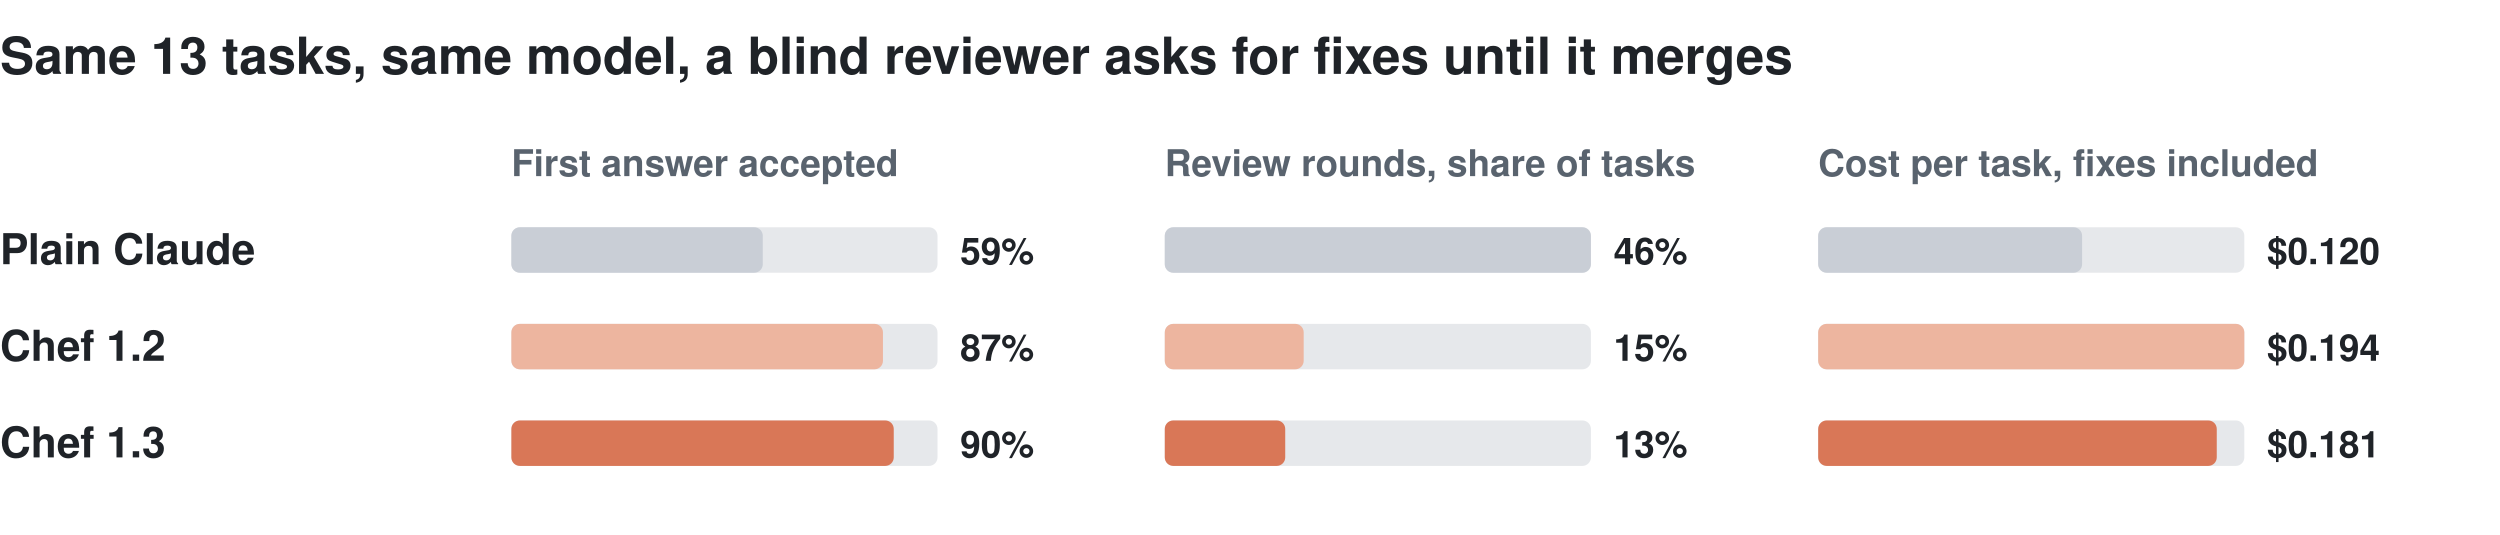
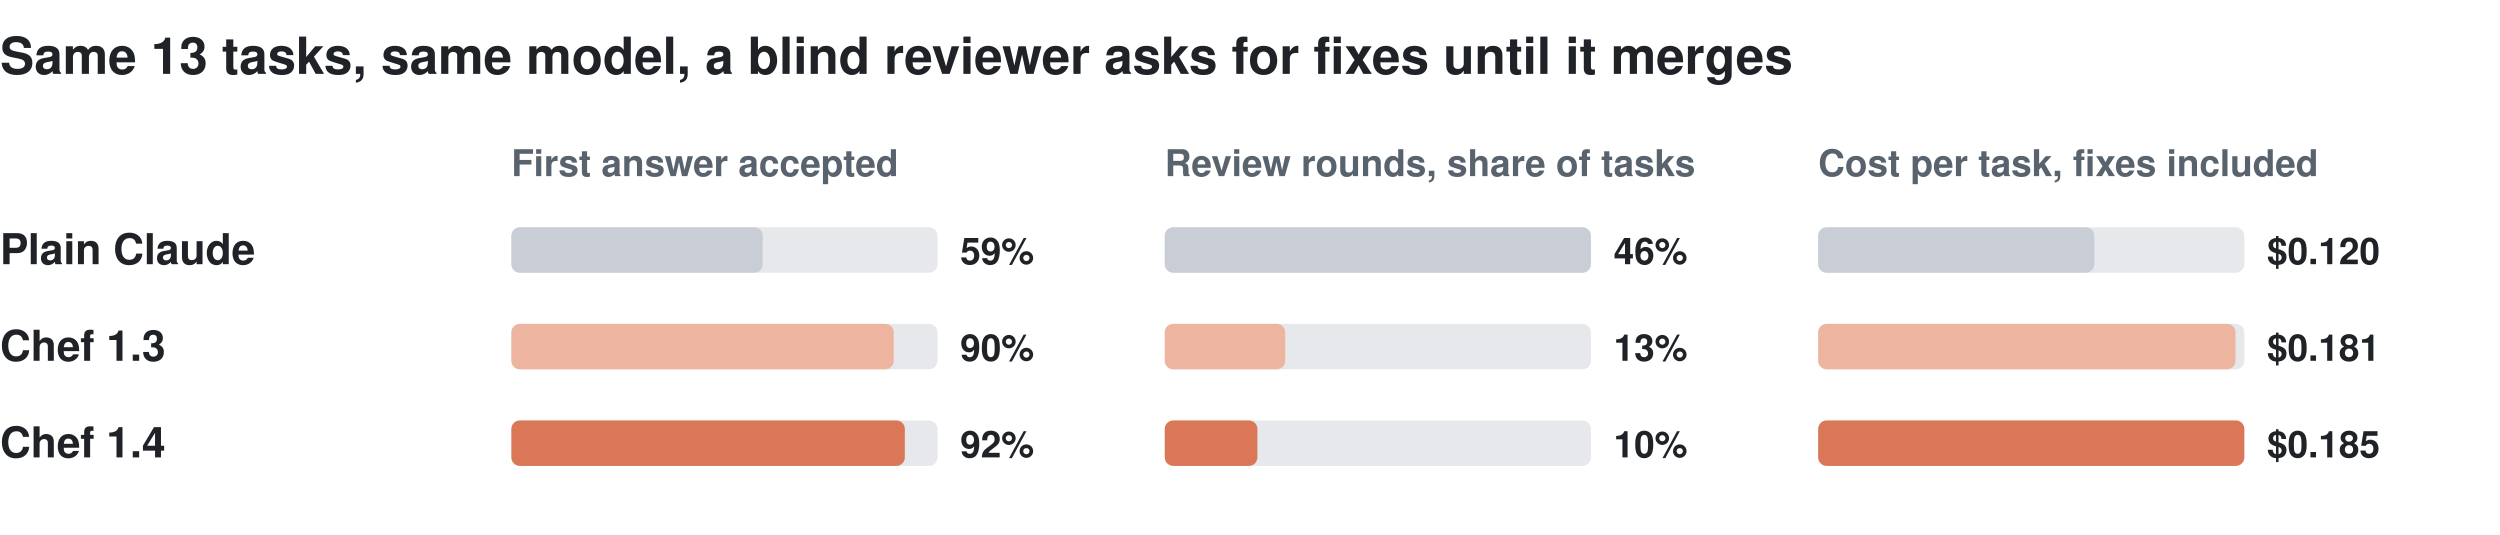
- <svg xmlns="http://www.w3.org/2000/svg" width="880" height="188" viewBox="0 0 880 188" role="img" aria-label="Plain Claude: first answer accepted 59%, 46 review rounds per 100 tasks, $0.120 per task with fixes; Chef 1.2: first answer accepted 87%, 15 review rounds per 100 tasks, $0.194 per task with fixes; Chef 1.3: first answer accepted 90%, 13 review rounds per 100 tasks, $0.181 per task with fixes">
+ <svg xmlns="http://www.w3.org/2000/svg" width="880" height="188" viewBox="0 0 880 188" role="img" aria-label="Plain Claude: first answer accepted 59%, 46 review rounds per 100 tasks, $0.120 per task with fixes; Chef 1.3: first answer accepted 90%, 13 review rounds per 100 tasks, $0.181 per task with fixes; Chef 1.4: first answer accepted 92%, 10 review rounds per 100 tasks, $0.185 per task with fixes">
  <text x="0.0" y="26.0" fill="#1F2328" font-family="-apple-system, BlinkMacSystemFont, 'Segoe UI', Helvetica, Arial, sans-serif" font-size="18" font-weight="600" text-anchor="start">Same 13 tasks, same model, a blind reviewer asks for fixes until it merges</text>
  <text x="180.0" y="62.0" fill="#59636E" font-family="-apple-system, BlinkMacSystemFont, 'Segoe UI', Helvetica, Arial, sans-serif" font-size="13" font-weight="600" text-anchor="start">First answer accepted</text>
  <text x="410.0" y="62.0" fill="#59636E" font-family="-apple-system, BlinkMacSystemFont, 'Segoe UI', Helvetica, Arial, sans-serif" font-size="13" font-weight="600" text-anchor="start">Review rounds, share of tasks</text>
  <text x="640.0" y="62.0" fill="#59636E" font-family="-apple-system, BlinkMacSystemFont, 'Segoe UI', Helvetica, Arial, sans-serif" font-size="13" font-weight="600" text-anchor="start">Cost per task, fixes included</text>
  <text x="0.0" y="93.0" fill="#1F2328" font-family="-apple-system, BlinkMacSystemFont, 'Segoe UI', Helvetica, Arial, sans-serif" font-size="15" font-weight="600" text-anchor="start">Plain Claude</text>
  <rect x="180.0" y="80.0" width="150.0" height="16.0" rx="3" fill="#E6E8EB" />
  <rect x="180.0" y="80.0" width="88.5" height="16.0" rx="3" fill="#C9CED6" />
  <text x="338.0" y="93.0" fill="#1F2328" font-family="-apple-system, BlinkMacSystemFont, 'Segoe UI', Helvetica, Arial, sans-serif" font-size="13" font-weight="600" text-anchor="start">59%</text>
  <rect x="410.0" y="80.0" width="150.0" height="16.0" rx="3" fill="#E6E8EB" />
  <rect x="410.0" y="80.0" width="150.0" height="16.0" rx="3" fill="#C9CED6" />
  <text x="568.0" y="93.0" fill="#1F2328" font-family="-apple-system, BlinkMacSystemFont, 'Segoe UI', Helvetica, Arial, sans-serif" font-size="13" font-weight="600" text-anchor="start">46%</text>
  <rect x="640.0" y="80.0" width="150.0" height="16.0" rx="3" fill="#E6E8EB" />
-   <rect x="640.0" y="80.0" width="92.9" height="16.0" rx="3" fill="#C9CED6" />
+   <rect x="640.0" y="80.0" width="97.2" height="16.0" rx="3" fill="#C9CED6" />
  <text x="798.0" y="93.0" fill="#1F2328" font-family="-apple-system, BlinkMacSystemFont, 'Segoe UI', Helvetica, Arial, sans-serif" font-size="13" font-weight="600" text-anchor="start">$0.120</text>
-   <text x="0.0" y="127.0" fill="#1F2328" font-family="-apple-system, BlinkMacSystemFont, 'Segoe UI', Helvetica, Arial, sans-serif" font-size="15" font-weight="600" text-anchor="start">Chef 1.2</text>
+   <text x="0.0" y="127.0" fill="#1F2328" font-family="-apple-system, BlinkMacSystemFont, 'Segoe UI', Helvetica, Arial, sans-serif" font-size="15" font-weight="600" text-anchor="start">Chef 1.3</text>
  <rect x="180.0" y="114.0" width="150.0" height="16.0" rx="3" fill="#E6E8EB" />
-   <rect x="180.0" y="114.0" width="130.8" height="16.0" rx="3" fill="#EDB59F" />
-   <text x="338.0" y="127.0" fill="#1F2328" font-family="-apple-system, BlinkMacSystemFont, 'Segoe UI', Helvetica, Arial, sans-serif" font-size="13" font-weight="600" text-anchor="start">87%</text>
+   <rect x="180.0" y="114.0" width="134.6" height="16.0" rx="3" fill="#EDB59F" />
+   <text x="338.0" y="127.0" fill="#1F2328" font-family="-apple-system, BlinkMacSystemFont, 'Segoe UI', Helvetica, Arial, sans-serif" font-size="13" font-weight="600" text-anchor="start">90%</text>
  <rect x="410.0" y="114.0" width="150.0" height="16.0" rx="3" fill="#E6E8EB" />
-   <rect x="410.0" y="114.0" width="48.9" height="16.0" rx="3" fill="#EDB59F" />
-   <text x="568.0" y="127.0" fill="#1F2328" font-family="-apple-system, BlinkMacSystemFont, 'Segoe UI', Helvetica, Arial, sans-serif" font-size="13" font-weight="600" text-anchor="start">15%</text>
+   <rect x="410.0" y="114.0" width="42.4" height="16.0" rx="3" fill="#EDB59F" />
+   <text x="568.0" y="127.0" fill="#1F2328" font-family="-apple-system, BlinkMacSystemFont, 'Segoe UI', Helvetica, Arial, sans-serif" font-size="13" font-weight="600" text-anchor="start">13%</text>
  <rect x="640.0" y="114.0" width="150.0" height="16.0" rx="3" fill="#E6E8EB" />
-   <rect x="640.0" y="114.0" width="150.0" height="16.0" rx="3" fill="#EDB59F" />
-   <text x="798.0" y="127.0" fill="#1F2328" font-family="-apple-system, BlinkMacSystemFont, 'Segoe UI', Helvetica, Arial, sans-serif" font-size="13" font-weight="600" text-anchor="start">$0.194</text>
-   <text x="0.0" y="161.0" fill="#1F2328" font-family="-apple-system, BlinkMacSystemFont, 'Segoe UI', Helvetica, Arial, sans-serif" font-size="15" font-weight="600" text-anchor="start">Chef 1.3</text>
+   <rect x="640.0" y="114.0" width="146.9" height="16.0" rx="3" fill="#EDB59F" />
+   <text x="798.0" y="127.0" fill="#1F2328" font-family="-apple-system, BlinkMacSystemFont, 'Segoe UI', Helvetica, Arial, sans-serif" font-size="13" font-weight="600" text-anchor="start">$0.181</text>
+   <text x="0.0" y="161.0" fill="#1F2328" font-family="-apple-system, BlinkMacSystemFont, 'Segoe UI', Helvetica, Arial, sans-serif" font-size="15" font-weight="600" text-anchor="start">Chef 1.4</text>
  <rect x="180.0" y="148.0" width="150.0" height="16.0" rx="3" fill="#E6E8EB" />
-   <rect x="180.0" y="148.0" width="134.6" height="16.0" rx="3" fill="#D97757" />
-   <text x="338.0" y="161.0" fill="#1F2328" font-family="-apple-system, BlinkMacSystemFont, 'Segoe UI', Helvetica, Arial, sans-serif" font-size="13" font-weight="600" text-anchor="start">90%</text>
+   <rect x="180.0" y="148.0" width="138.5" height="16.0" rx="3" fill="#D97757" />
+   <text x="338.0" y="161.0" fill="#1F2328" font-family="-apple-system, BlinkMacSystemFont, 'Segoe UI', Helvetica, Arial, sans-serif" font-size="13" font-weight="600" text-anchor="start">92%</text>
  <rect x="410.0" y="148.0" width="150.0" height="16.0" rx="3" fill="#E6E8EB" />
-   <rect x="410.0" y="148.0" width="42.4" height="16.0" rx="3" fill="#D97757" />
-   <text x="568.0" y="161.0" fill="#1F2328" font-family="-apple-system, BlinkMacSystemFont, 'Segoe UI', Helvetica, Arial, sans-serif" font-size="13" font-weight="600" text-anchor="start">13%</text>
+   <rect x="410.0" y="148.0" width="32.6" height="16.0" rx="3" fill="#D97757" />
+   <text x="568.0" y="161.0" fill="#1F2328" font-family="-apple-system, BlinkMacSystemFont, 'Segoe UI', Helvetica, Arial, sans-serif" font-size="13" font-weight="600" text-anchor="start">10%</text>
  <rect x="640.0" y="148.0" width="150.0" height="16.0" rx="3" fill="#E6E8EB" />
-   <rect x="640.0" y="148.0" width="140.3" height="16.0" rx="3" fill="#D97757" />
-   <text x="798.0" y="161.0" fill="#1F2328" font-family="-apple-system, BlinkMacSystemFont, 'Segoe UI', Helvetica, Arial, sans-serif" font-size="13" font-weight="600" text-anchor="start">$0.181</text>
+   <rect x="640.0" y="148.0" width="150.0" height="16.0" rx="3" fill="#D97757" />
+   <text x="798.0" y="161.0" fill="#1F2328" font-family="-apple-system, BlinkMacSystemFont, 'Segoe UI', Helvetica, Arial, sans-serif" font-size="13" font-weight="600" text-anchor="start">$0.185</text>
</svg>
